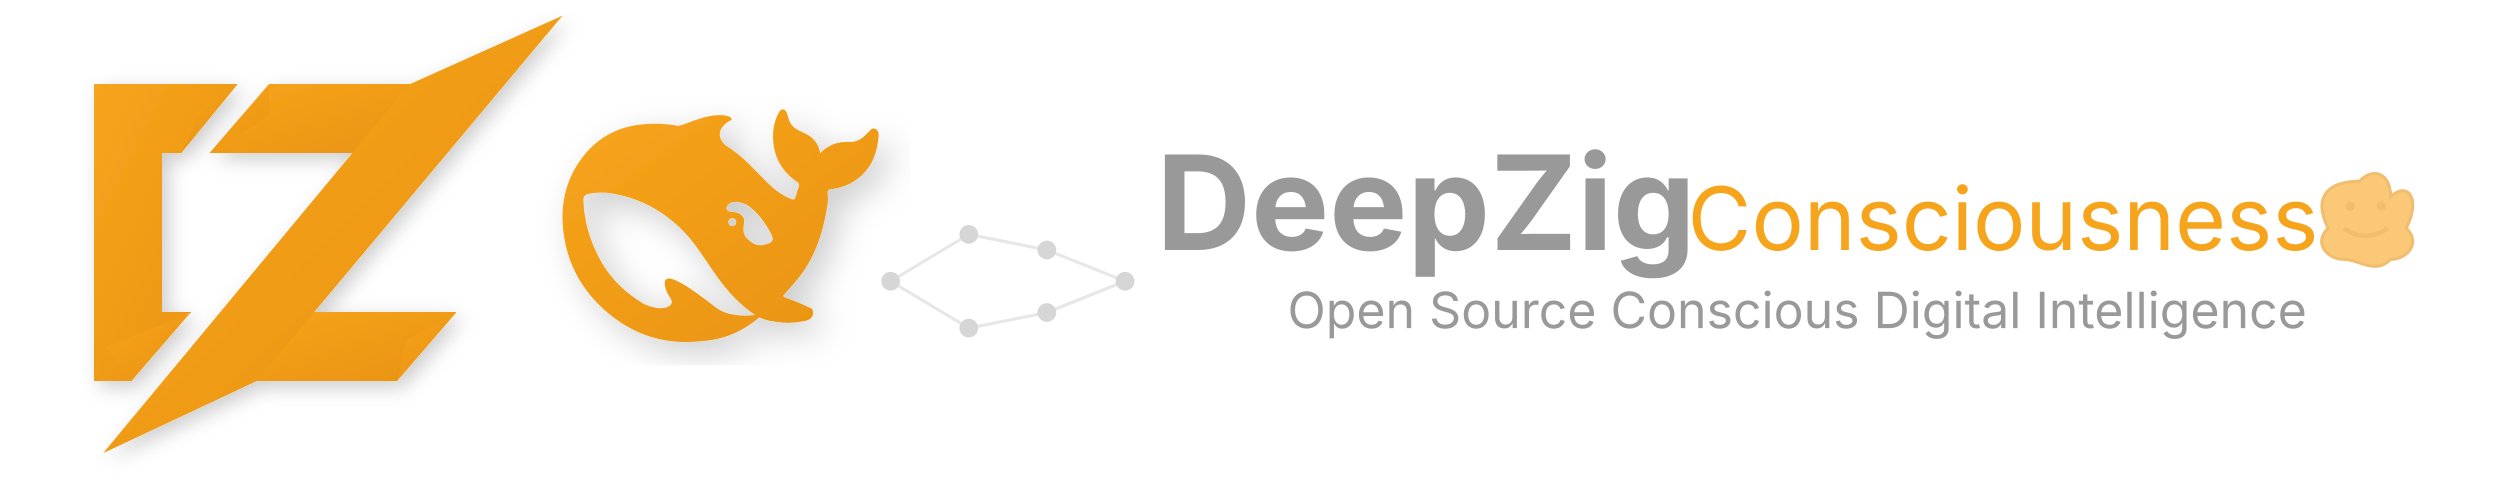
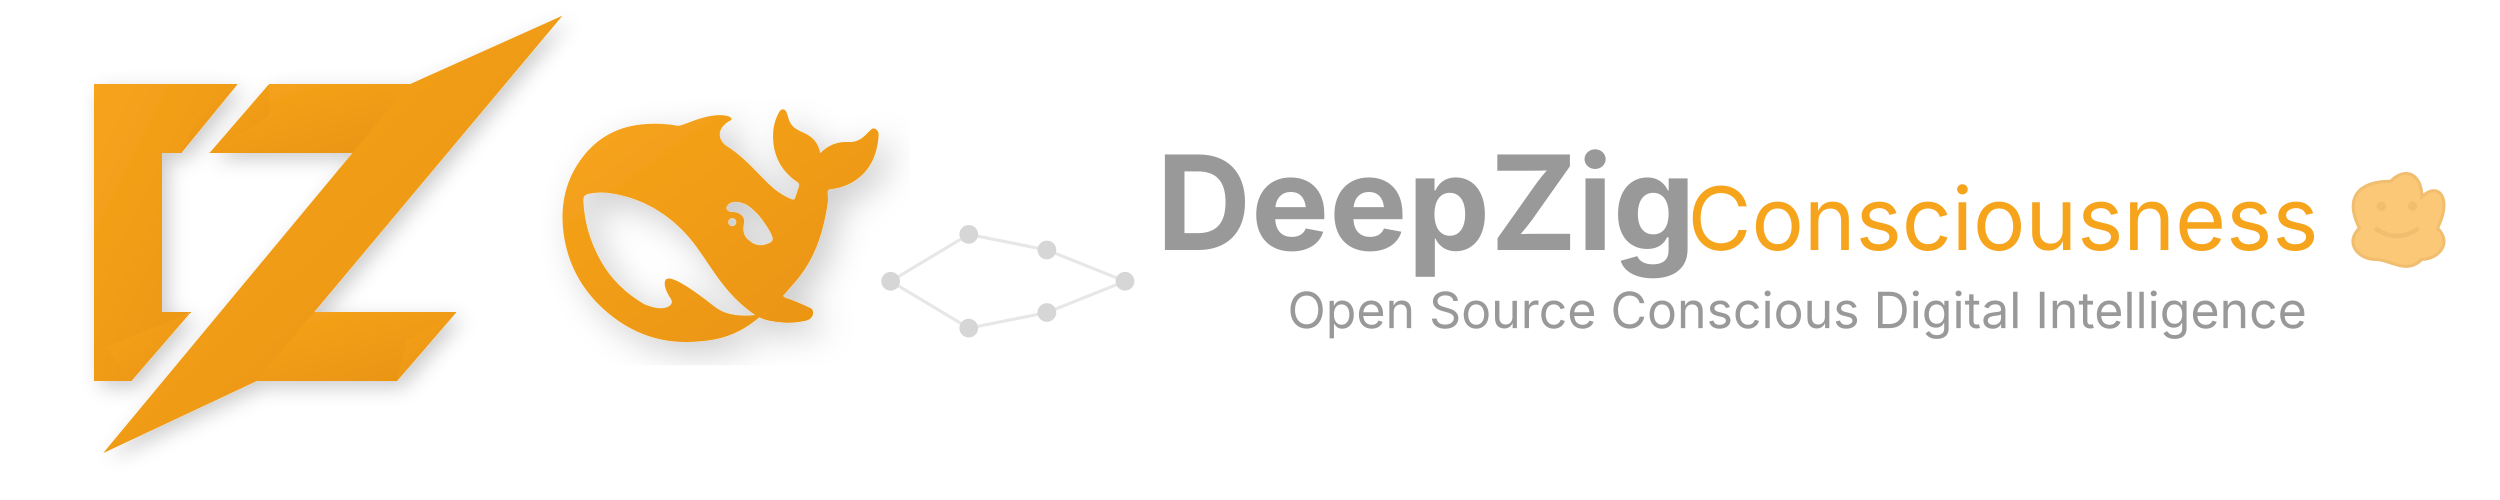
<svg xmlns="http://www.w3.org/2000/svg" width="800" height="160" viewBox="0 0 800 160">
  <defs>
    <linearGradient id="zigGradient" x1="0%" y1="0%" x2="100%" y2="100%">
      <stop offset="0%" style="stop-color:#f7a41d;stop-opacity:1" />
      <stop offset="100%" style="stop-color:#e8930f;stop-opacity:1" />
    </linearGradient>
    <filter id="shadow">
      <feDropShadow dx="2" dy="2" stdDeviation="3" flood-opacity="0.2" />
    </filter>
  </defs>
  <g transform="translate(30, 5) scale(1.0)">
    <g fill="url(#zigGradient)" filter="url(#shadow)">
      <polygon points="46,22 28,44 19,30" />
      <polygon points="46,22 33,33 28,44 22,44 22,95 31,95 20,100 12,117 0,117 0,22" shape-rendering="crispEdges" />
      <polygon points="31,95 12,117 4,106" />
      <polygon points="56,22 62,36 37,44" />
      <polygon points="56,22 111,22 111,44 37,44 56,32" shape-rendering="crispEdges" />
      <polygon points="116,95 97,117 90,104" />
      <polygon points="116,95 100,104 97,117 42,117 42,95" shape-rendering="crispEdges" />
      <polygon points="150,0 52,117 3,140 101,22" />
    </g>
  </g>
  <g transform="translate(180, 35) scale(1.8)">
    <path d="M55.613 3.471C55.017 3.179 54.761 3.735 54.413 4.018C54.294 4.109 54.193 4.227 54.092 4.337C53.222 5.266 52.206 5.876 50.878 5.803C48.936 5.694 47.278 6.305 45.813 7.79C45.501 5.958 44.466 4.865 42.891 4.164C42.067 3.799 41.233 3.435 40.656 2.642C40.253 2.077 40.143 1.448 39.942 0.829C39.813 0.455 39.685 0.073 39.255 0.009C38.788 -0.064 38.605 0.328 38.421 0.656C37.689 1.995 37.405 3.471 37.432 4.965C37.496 8.327 38.916 11.006 41.737 12.91C42.057 13.129 42.14 13.347 42.039 13.666C41.847 14.322 41.618 14.96 41.416 15.616C41.288 16.035 41.096 16.127 40.647 15.944C39.099 15.297 37.762 14.341 36.58 13.184C34.575 11.243 32.761 9.102 30.499 7.425C29.968 7.033 29.436 6.669 28.887 6.323C26.579 4.082 29.189 2.241 29.794 2.022C30.425 1.795 30.013 1.011 27.971 1.02C25.928 1.029 24.06 1.713 21.679 2.624C21.331 2.76 20.964 2.861 20.589 2.943C18.427 2.533 16.183 2.441 13.838 2.706C9.424 3.198 5.898 5.284 3.306 8.847C0.191 13.129 -0.541 17.994 0.356 23.069C1.3 28.417 4.029 32.845 8.224 36.308C12.575 39.897 17.584 41.656 23.3 41.319C26.771 41.118 30.636 40.654 34.996 36.964C36.095 37.51 37.249 37.729 39.163 37.893C40.638 38.029 42.057 37.82 43.157 37.592C44.878 37.228 44.759 35.633 44.137 35.342C39.09 32.991 40.198 33.948 39.191 33.173C41.755 30.139 45.62 26.987 47.132 16.773C47.251 15.962 47.15 15.452 47.132 14.796C47.122 14.395 47.214 14.241 47.672 14.195C48.936 14.049 50.163 13.703 51.29 13.083C54.56 11.298 55.878 8.364 56.19 4.847C56.236 4.309 56.181 3.753 55.613 3.471ZM27.119 35.123C22.228 31.278 19.856 30.012 18.876 30.066C17.96 30.121 18.125 31.169 18.326 31.852C18.537 32.526 18.812 32.991 19.196 33.583C19.462 33.975 19.645 34.558 18.931 34.996C17.355 35.971 14.617 34.667 14.489 34.604C11.301 32.727 8.636 30.248 6.758 26.859C4.945 23.597 3.892 20.099 3.718 16.363C3.672 15.461 3.938 15.142 4.835 14.979C6.017 14.76 7.235 14.714 8.416 14.887C13.408 15.616 17.658 17.848 21.221 21.384C23.254 23.397 24.793 25.802 26.377 28.153C28.062 30.649 29.876 33.028 32.184 34.977C32.999 35.661 33.649 36.18 34.272 36.563C32.395 36.772 29.262 36.818 27.119 35.123ZM29.464 20.044C29.464 19.643 29.784 19.325 30.187 19.325C30.279 19.325 30.361 19.343 30.435 19.37C30.535 19.407 30.627 19.461 30.7 19.543C30.828 19.671 30.902 19.853 30.902 20.044C30.902 20.445 30.581 20.764 30.178 20.764C29.775 20.764 29.464 20.445 29.464 20.044ZM36.745 23.78C36.278 23.971 35.811 24.135 35.362 24.153C34.666 24.19 33.906 23.907 33.494 23.561C32.853 23.023 32.395 22.723 32.202 21.784C32.12 21.384 32.166 20.764 32.239 20.409C32.404 19.643 32.221 19.151 31.68 18.705C31.241 18.34 30.682 18.24 30.068 18.24C29.839 18.24 29.629 18.14 29.473 18.058C29.216 17.93 29.006 17.612 29.207 17.22C29.271 17.092 29.583 16.782 29.656 16.728C30.49 16.254 31.451 16.409 32.34 16.764C33.164 17.101 33.787 17.721 34.684 18.596C35.6 19.652 35.765 19.944 36.287 20.737C36.7 21.356 37.075 21.994 37.331 22.723C37.487 23.178 37.286 23.552 36.745 23.78Z" fill="url(#zigGradient)" filter="url(#shadow)" />
  </g>
  <g transform="translate(285, 90)" opacity="0.4">
    <circle cx="0" cy="0" r="3" fill="#999" />
    <circle cx="25" cy="-15" r="3" fill="#999" />
    <circle cx="25" cy="15" r="3" fill="#999" />
    <circle cx="50" cy="-10" r="3" fill="#999" />
    <circle cx="50" cy="10" r="3" fill="#999" />
    <circle cx="75" cy="0" r="3" fill="#999" />
    <line x1="0" y1="0" x2="25" y2="-15" stroke="#999" stroke-width="1" opacity="0.6" />
    <line x1="0" y1="0" x2="25" y2="15" stroke="#999" stroke-width="1" opacity="0.6" />
    <line x1="25" y1="-15" x2="50" y2="-10" stroke="#999" stroke-width="1" opacity="0.6" />
    <line x1="25" y1="15" x2="50" y2="10" stroke="#999" stroke-width="1" opacity="0.6" />
    <line x1="50" y1="-10" x2="75" y2="0" stroke="#999" stroke-width="1" opacity="0.6" />
    <line x1="50" y1="10" x2="75" y2="0" stroke="#999" stroke-width="1" opacity="0.6" />
  </g>
  <g transform="translate(370, 80)">
    <text x="0" y="0" font-family="system-ui, -apple-system, sans-serif" font-size="42" font-weight="700" text-anchor="start" fill="#999">DeepZig</text>
    <text x="170" y="0" font-family="system-ui, -apple-system, sans-serif" font-size="28" font-weight="400" text-anchor="start" fill="#f7a41d">Consciousness</text>
  </g>
  <g transform="translate(412, 105)">
    <text x="0" y="0" font-family="system-ui, -apple-system, sans-serif" font-size="16" font-weight="400" text-anchor="start" fill="#999">Open Source Conscious Digital Intelligence</text>
  </g>
-   <g transform="translate(730, 48)" opacity="0.6">
+   <g transform="translate(740, 48)" opacity="0.6">
    <path d="M25 10 C30 5, 35 8, 35 15 C40 10, 45 15, 40 25 C45 30, 40 35, 35 35 C30 40, 25 35, 20 35 C15 35, 10 30, 15 25 C10 15, 15 10, 25 10 Z" fill="#f7a41d" stroke="#e8930f" stroke-width="1" />
    <circle cx="22" cy="18" r="1.5" fill="#e8930f" />
    <circle cx="32" cy="18" r="1.5" fill="#e8930f" />
    <path d="M20 25 Q27 30, 34 25" stroke="#e8930f" stroke-width="1.5" fill="none" />
  </g>
</svg>
